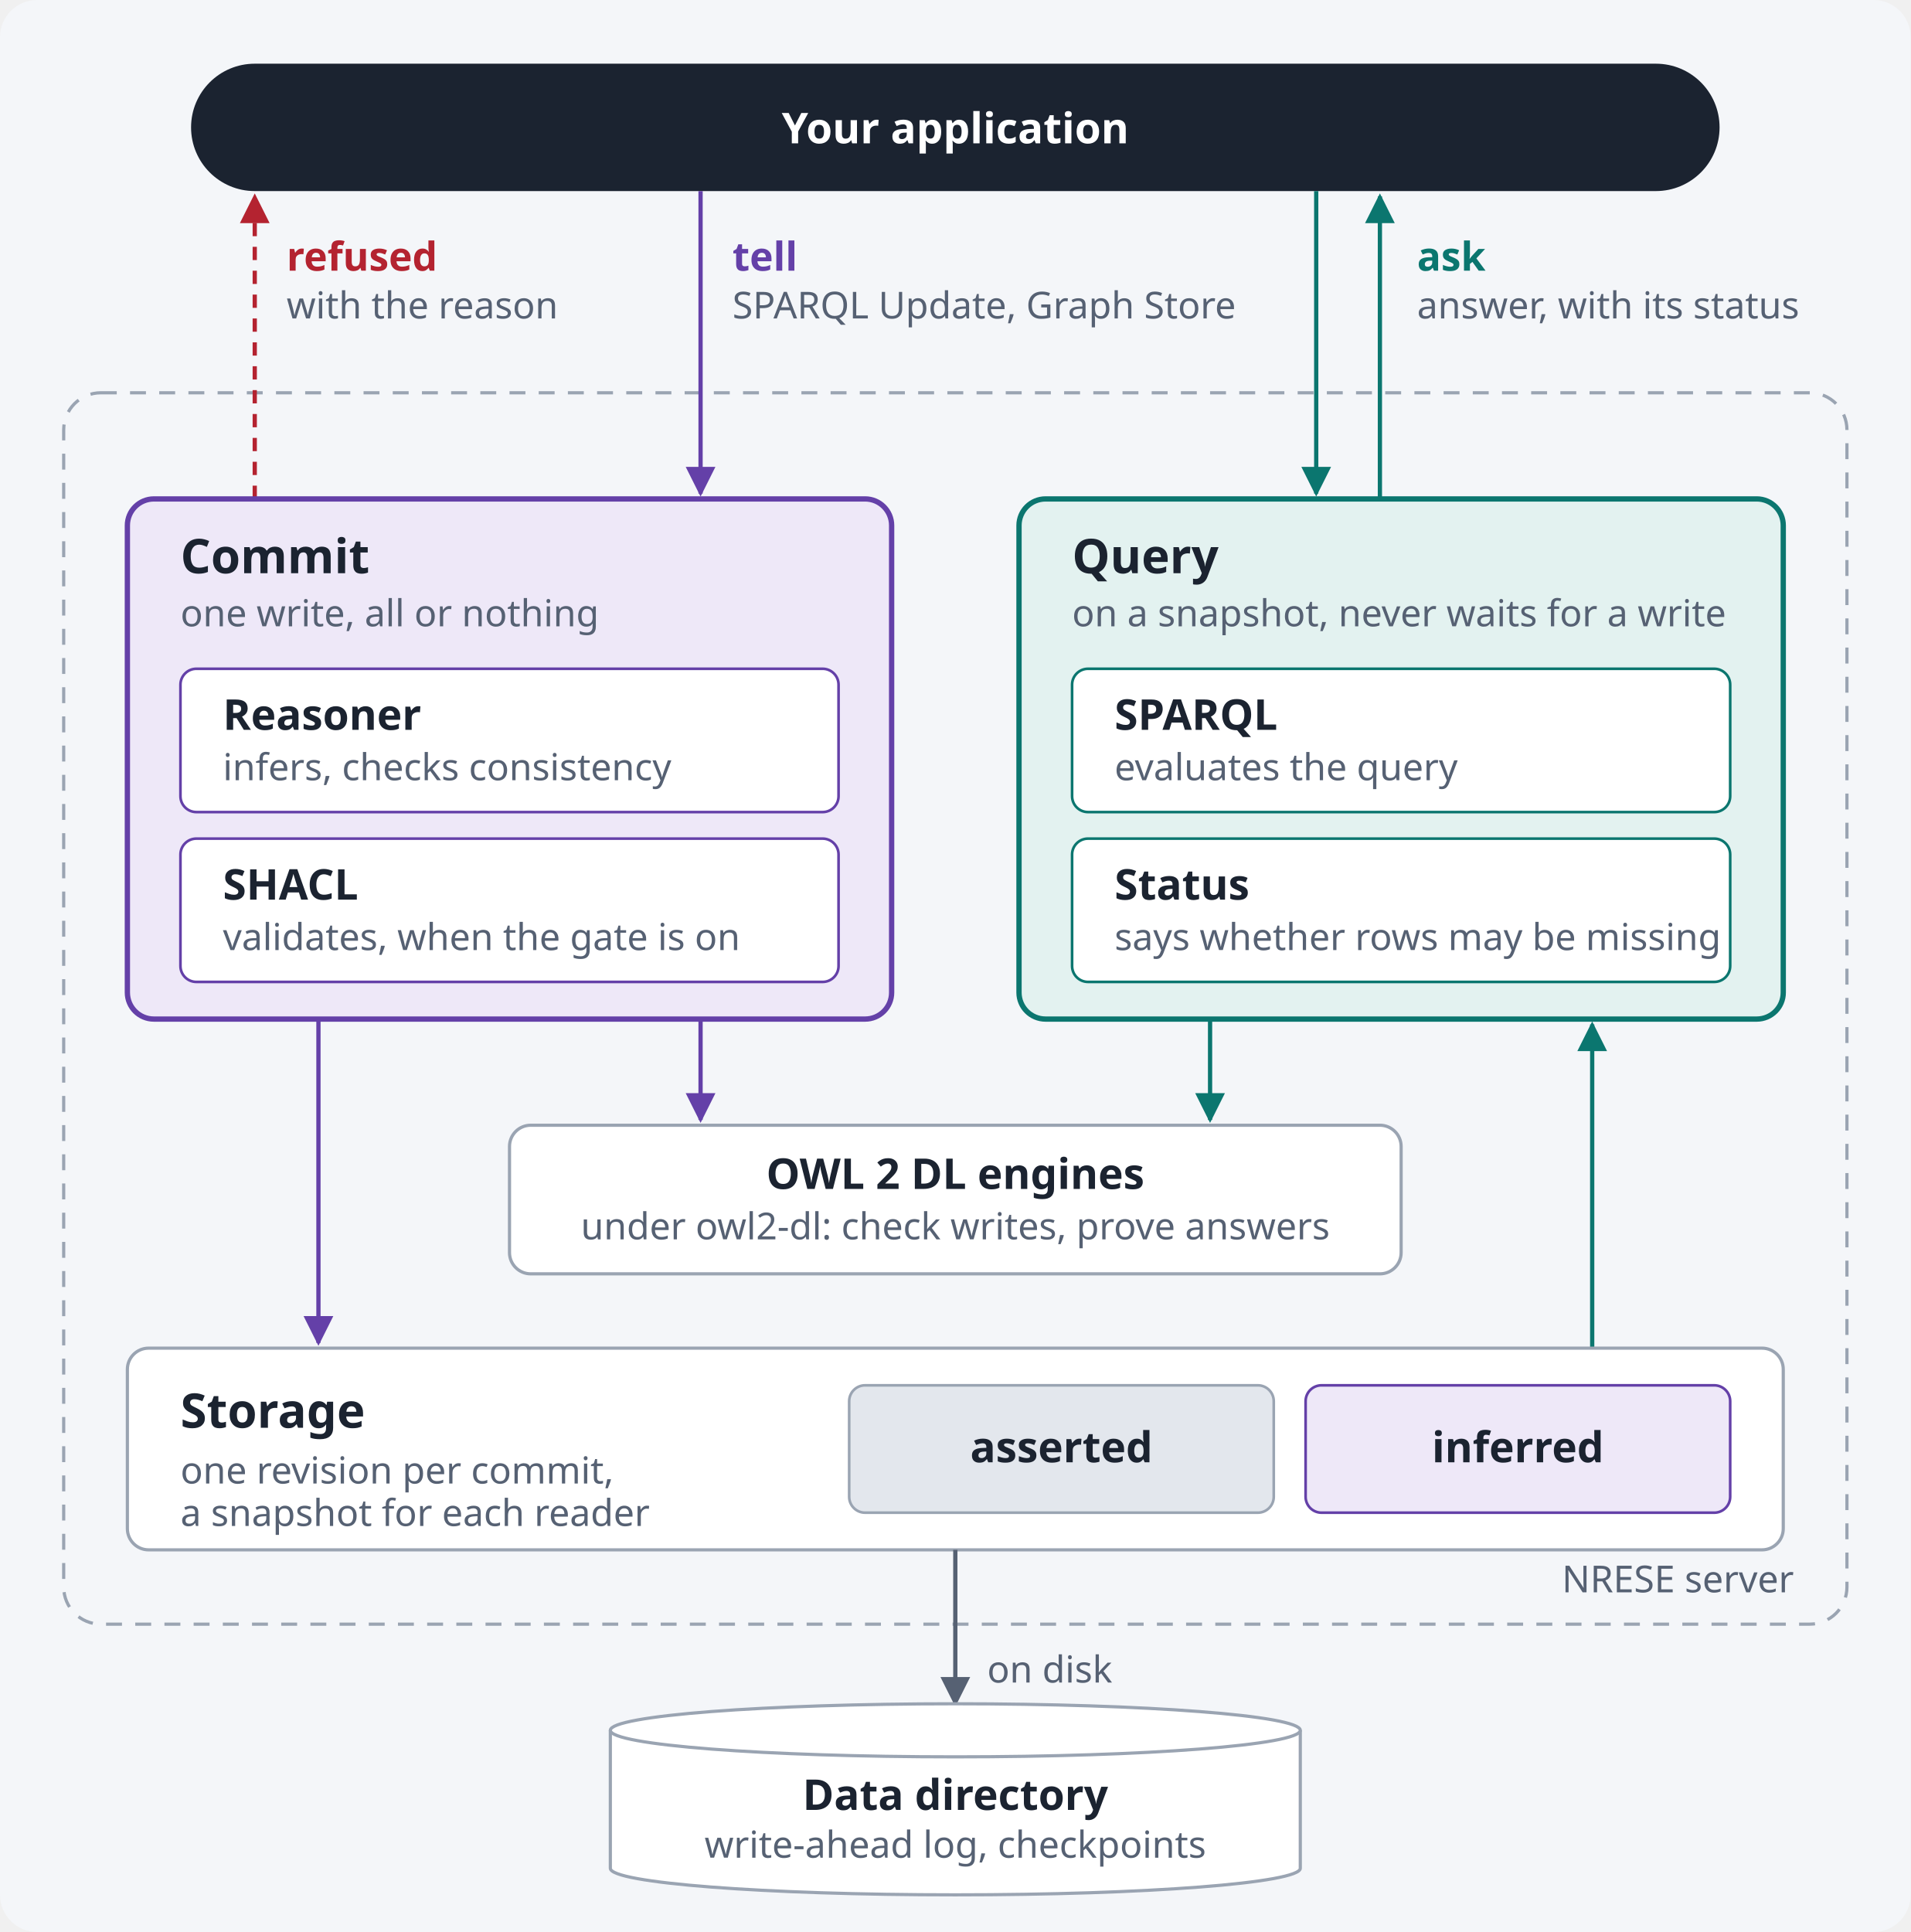
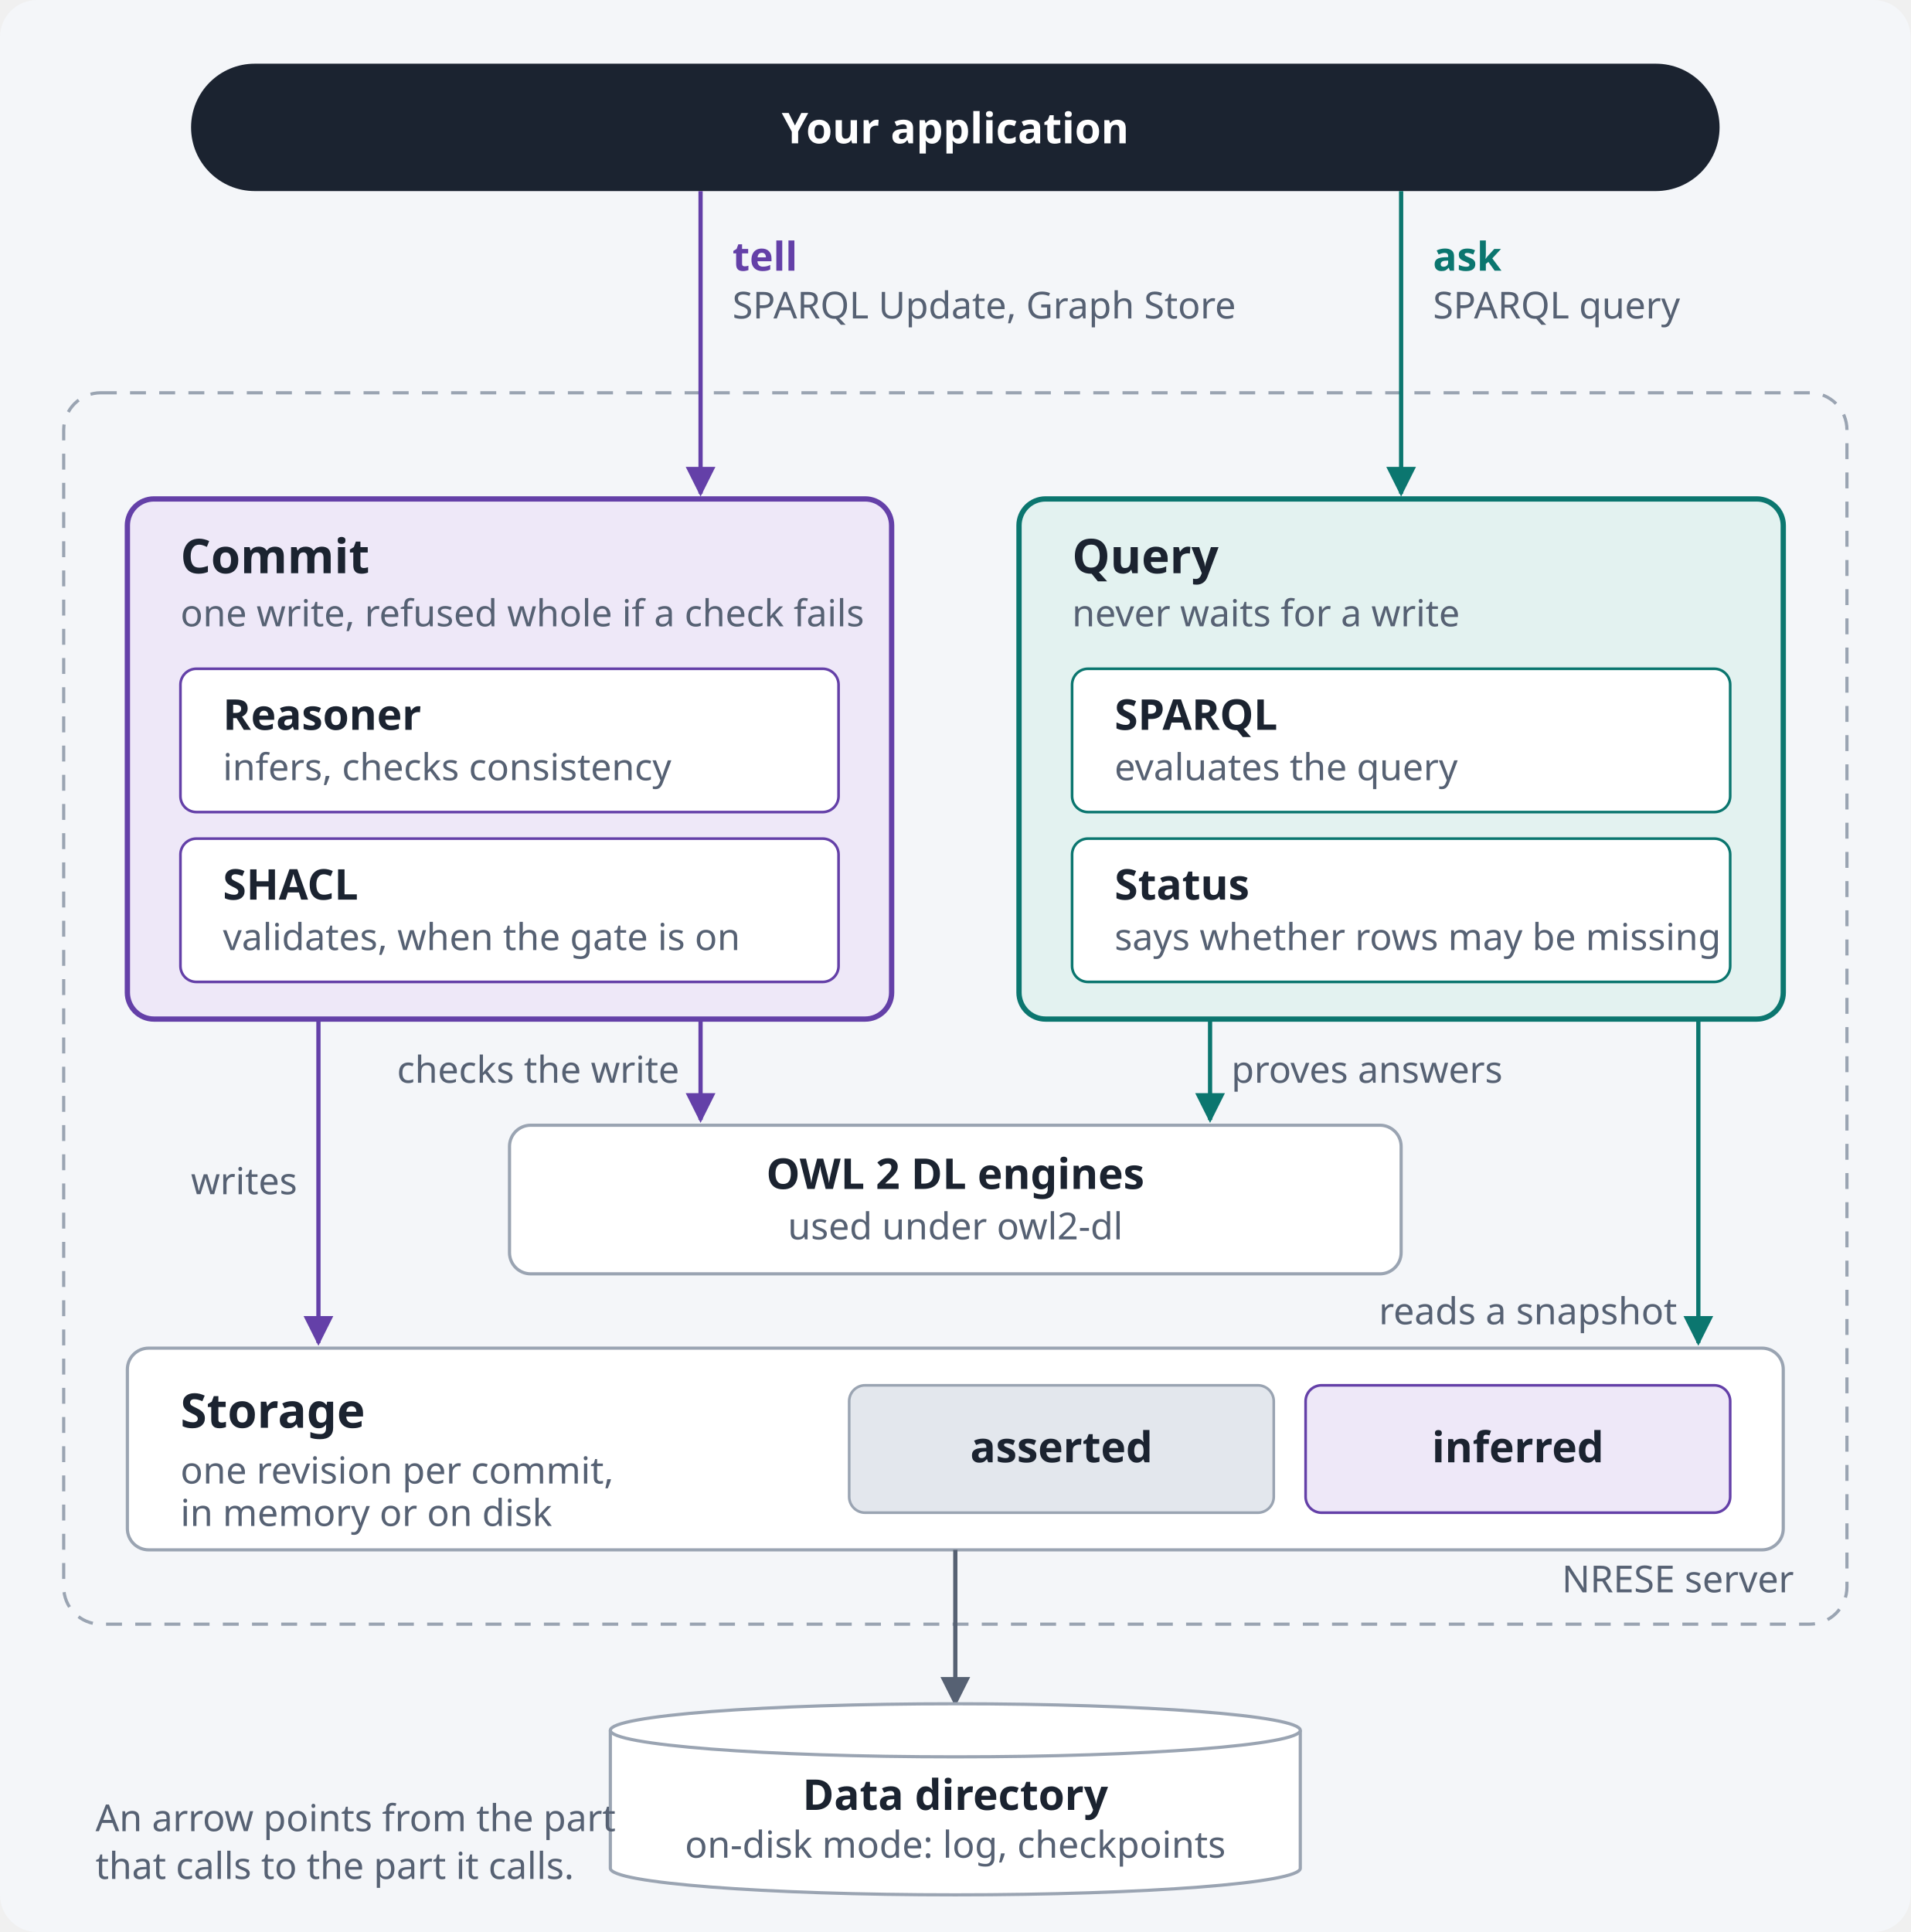
<svg xmlns="http://www.w3.org/2000/svg" viewBox="0 0 720 728" width="720" height="728" role="img" aria-labelledby="title desc">
  <style>
  text { font-family: -apple-system, BlinkMacSystemFont, "Segoe UI", "Noto Sans", Helvetica, Arial, sans-serif; fill: #1B2330; }
  .panel { fill: #F4F6F9; }
  .t { font-size: 18px; font-weight: 600; }
  .n { font-size: 16px; font-weight: 600; }
  .d { font-size: 14px; fill: #566173; }
  .lbl { font-size: 14px; fill: #566173; }
  .lvl { font-size: 22px; font-weight: 600; fill: #566173; }
  .band { fill: #E3E7ED; }
  .boundary { fill: none; stroke: #9AA4B2; stroke-width: 1.2; stroke-dasharray: 6 5; }
  .box { fill: #FFFFFF; stroke: #9AA4B2; stroke-width: 1.2; }
  .chip { fill: #FFFFFF; stroke: #9AA4B2; stroke-width: 1; }
  .client { fill: #1B2330; }
  .client-t { fill: #FFFFFF; font-size: 16px; font-weight: 600; }
  .commit { fill: #EEE8F8; stroke: #6440A8; stroke-width: 2; }
  .commit-chip { fill: #FFFFFF; stroke: #6440A8; stroke-width: 1; }
  .query { fill: #E3F2F0; stroke: #0B766F; stroke-width: 2; }
  .query-chip { fill: #FFFFFF; stroke: #0B766F; stroke-width: 1; }
  .asserted { fill: #E3E7ED; stroke: #9AA4B2; stroke-width: 1; }
  .inferred { fill: #EEE8F8; stroke: #6440A8; stroke-width: 1; }
  .w-tell { fill: #6440A8; font-weight: 600; font-size: 15px; }
  .w-ask { fill: #0B766F; font-weight: 600; font-size: 15px; }
  .w-refuse { fill: #B42330; font-weight: 600; font-size: 15px; }
  .a { fill: none; stroke-width: 1.6; }
  .a-ink { stroke: #566173; }
  .a-tell { stroke: #6440A8; }
  .a-ask { stroke: #0B766F; }
  .a-refuse { stroke: #B42330; stroke-dasharray: 5 4; }
  .m-ink { fill: #566173; }
  .m-tell { fill: #6440A8; }
  .m-ask { fill: #0B766F; }
  .m-refuse { fill: #B42330; }
</style>
  <defs>
    <marker id="h-ink" viewBox="0 0 10 10" refX="9" refY="5" markerWidth="7" markerHeight="7" orient="auto-start-reverse">
      <path class="m-ink" d="M0 0 L10 5 L0 10 z" />
    </marker>
    <marker id="h-tell" viewBox="0 0 10 10" refX="9" refY="5" markerWidth="7" markerHeight="7" orient="auto-start-reverse">
      <path class="m-tell" d="M0 0 L10 5 L0 10 z" />
    </marker>
    <marker id="h-ask" viewBox="0 0 10 10" refX="9" refY="5" markerWidth="7" markerHeight="7" orient="auto-start-reverse">
      <path class="m-ask" d="M0 0 L10 5 L0 10 z" />
    </marker>
    <marker id="h-refuse" viewBox="0 0 10 10" refX="9" refY="5" markerWidth="7" markerHeight="7" orient="auto-start-reverse">
      <path class="m-refuse" d="M0 0 L10 5 L0 10 z" />
    </marker>
  </defs>
  <rect class="panel" x="0" y="0" width="720" height="728" rx="14" />
  <rect class="client" x="72" y="24" width="576" height="48" rx="24" />
  <text x="360" y="54" class="client-t" text-anchor="middle">Your application</text>
  <rect class="boundary" x="24" y="148" width="672" height="464" rx="14" />
  <text x="676" y="600" class="lbl" text-anchor="end">NRESE server</text>
  <path class="a a-tell" d="M264 72 V186" marker-end="url(#h-tell)" />
  <text x="276" y="102" class="w-tell">tell</text>
  <text x="276" y="120" class="lbl">SPARQL Update, Graph Store</text>
-   <path class="a a-refuse" d="M96 188 V74" marker-end="url(#h-refuse)" />
-   <text x="108" y="102" class="w-refuse">refused</text>
-   <text x="108" y="120" class="lbl">with the reason</text>
-   <path class="a a-ask" d="M496 72 V186" marker-end="url(#h-ask)" />
-   <path class="a a-ask" d="M520 188 V74" marker-end="url(#h-ask)" />
-   <text x="534" y="102" class="w-ask">ask</text>
-   <text x="534" y="120" class="lbl">answer, with its status</text>
+   <path class="a a-ask" d="M528 72 V186" marker-end="url(#h-ask)" />
+   <text x="540" y="102" class="w-ask">ask</text>
+   <text x="540" y="120" class="lbl">SPARQL query</text>
  <rect class="commit" x="48" y="188" width="288" height="196" rx="10" />
  <text x="68" y="216" class="t">Commit</text>
-   <text x="68" y="236" class="d">one write, all or nothing</text>
+   <text x="68" y="236" class="d">one write, refused whole if a check fails</text>
  <rect class="commit-chip" x="68" y="252" width="248" height="54" rx="6" />
  <text x="84" y="275" class="n">Reasoner</text>
  <text x="84" y="294" class="d">infers, checks consistency</text>
  <rect class="commit-chip" x="68" y="316" width="248" height="54" rx="6" />
  <text x="84" y="339" class="n">SHACL</text>
  <text x="84" y="358" class="d">validates, when the gate is on</text>
  <rect class="query" x="384" y="188" width="288" height="196" rx="10" />
  <text x="404" y="216" class="t">Query</text>
-   <text x="404" y="236" class="d">on a snapshot, never waits for a write</text>
+   <text x="404" y="236" class="d">never waits for a write</text>
  <rect class="query-chip" x="404" y="252" width="248" height="54" rx="6" />
  <text x="420" y="275" class="n">SPARQL</text>
  <text x="420" y="294" class="d">evaluates the query</text>
  <rect class="query-chip" x="404" y="316" width="248" height="54" rx="6" />
  <text x="420" y="339" class="n">Status</text>
  <text x="420" y="358" class="d">says whether rows may be missing</text>
  <path class="a a-tell" d="M264 384 V422" marker-end="url(#h-tell)" />
+   <text x="256" y="408" class="lbl" text-anchor="end">checks the write</text>
  <path class="a a-ask" d="M456 384 V422" marker-end="url(#h-ask)" />
+   <text x="464" y="408" class="lbl">proves answers</text>
  <rect class="box" x="192" y="424" width="336" height="56" rx="8" />
  <text x="360" y="448" class="n" text-anchor="middle">OWL 2 DL engines</text>
-   <text x="360" y="467" class="d" text-anchor="middle">under owl2-dl: check writes, prove answers</text>
+   <text x="360" y="467" class="d" text-anchor="middle">used under owl2-dl</text>
  <path class="a a-tell" d="M120 384 V506" marker-end="url(#h-tell)" />
-   <path class="a a-ask" d="M600 508 V386" marker-end="url(#h-ask)" />
+   <text x="112" y="450" class="lbl" text-anchor="end">writes</text>
+   <path class="a a-ask" d="M640 384 V506" marker-end="url(#h-ask)" />
+   <text x="632" y="499" class="lbl" text-anchor="end">reads a snapshot</text>
  <rect class="box" x="48" y="508" width="624" height="76" rx="8" />
  <text x="68" y="538" class="t">Storage</text>
  <text x="68" y="559" class="d">one revision per commit,</text>
-   <text x="68" y="575" class="d">a snapshot for each reader</text>
+   <text x="68" y="575" class="d">in memory or on disk</text>
  <rect class="asserted" x="320" y="522" width="160" height="48" rx="6" />
  <text x="400" y="551" class="n" text-anchor="middle">asserted</text>
  <rect class="inferred" x="492" y="522" width="160" height="48" rx="6" />
  <text x="572" y="551" class="n" text-anchor="middle">inferred</text>
  <path class="a a-ink" d="M360 584 V642" marker-end="url(#h-ink)" />
-   <text x="372" y="634" class="lbl">on disk</text>
  <path class="box" d="M230 652 a130 10 0 0 1 260 0 v52 a130 10 0 0 1 -260 0 z" />
  <path class="box" d="M230 652 a130 10 0 0 0 260 0" fill="none" />
  <text x="360" y="682" class="n" text-anchor="middle">Data directory</text>
-   <text x="360" y="700" class="d" text-anchor="middle">write-ahead log, checkpoints</text>
+   <text x="360" y="700" class="d" text-anchor="middle">on-disk mode: log, checkpoints</text>
+   <text x="36" y="690" class="lbl">An arrow points from the part</text>
+   <text x="36" y="708" class="lbl">that calls to the part it calls.</text>
</svg>
